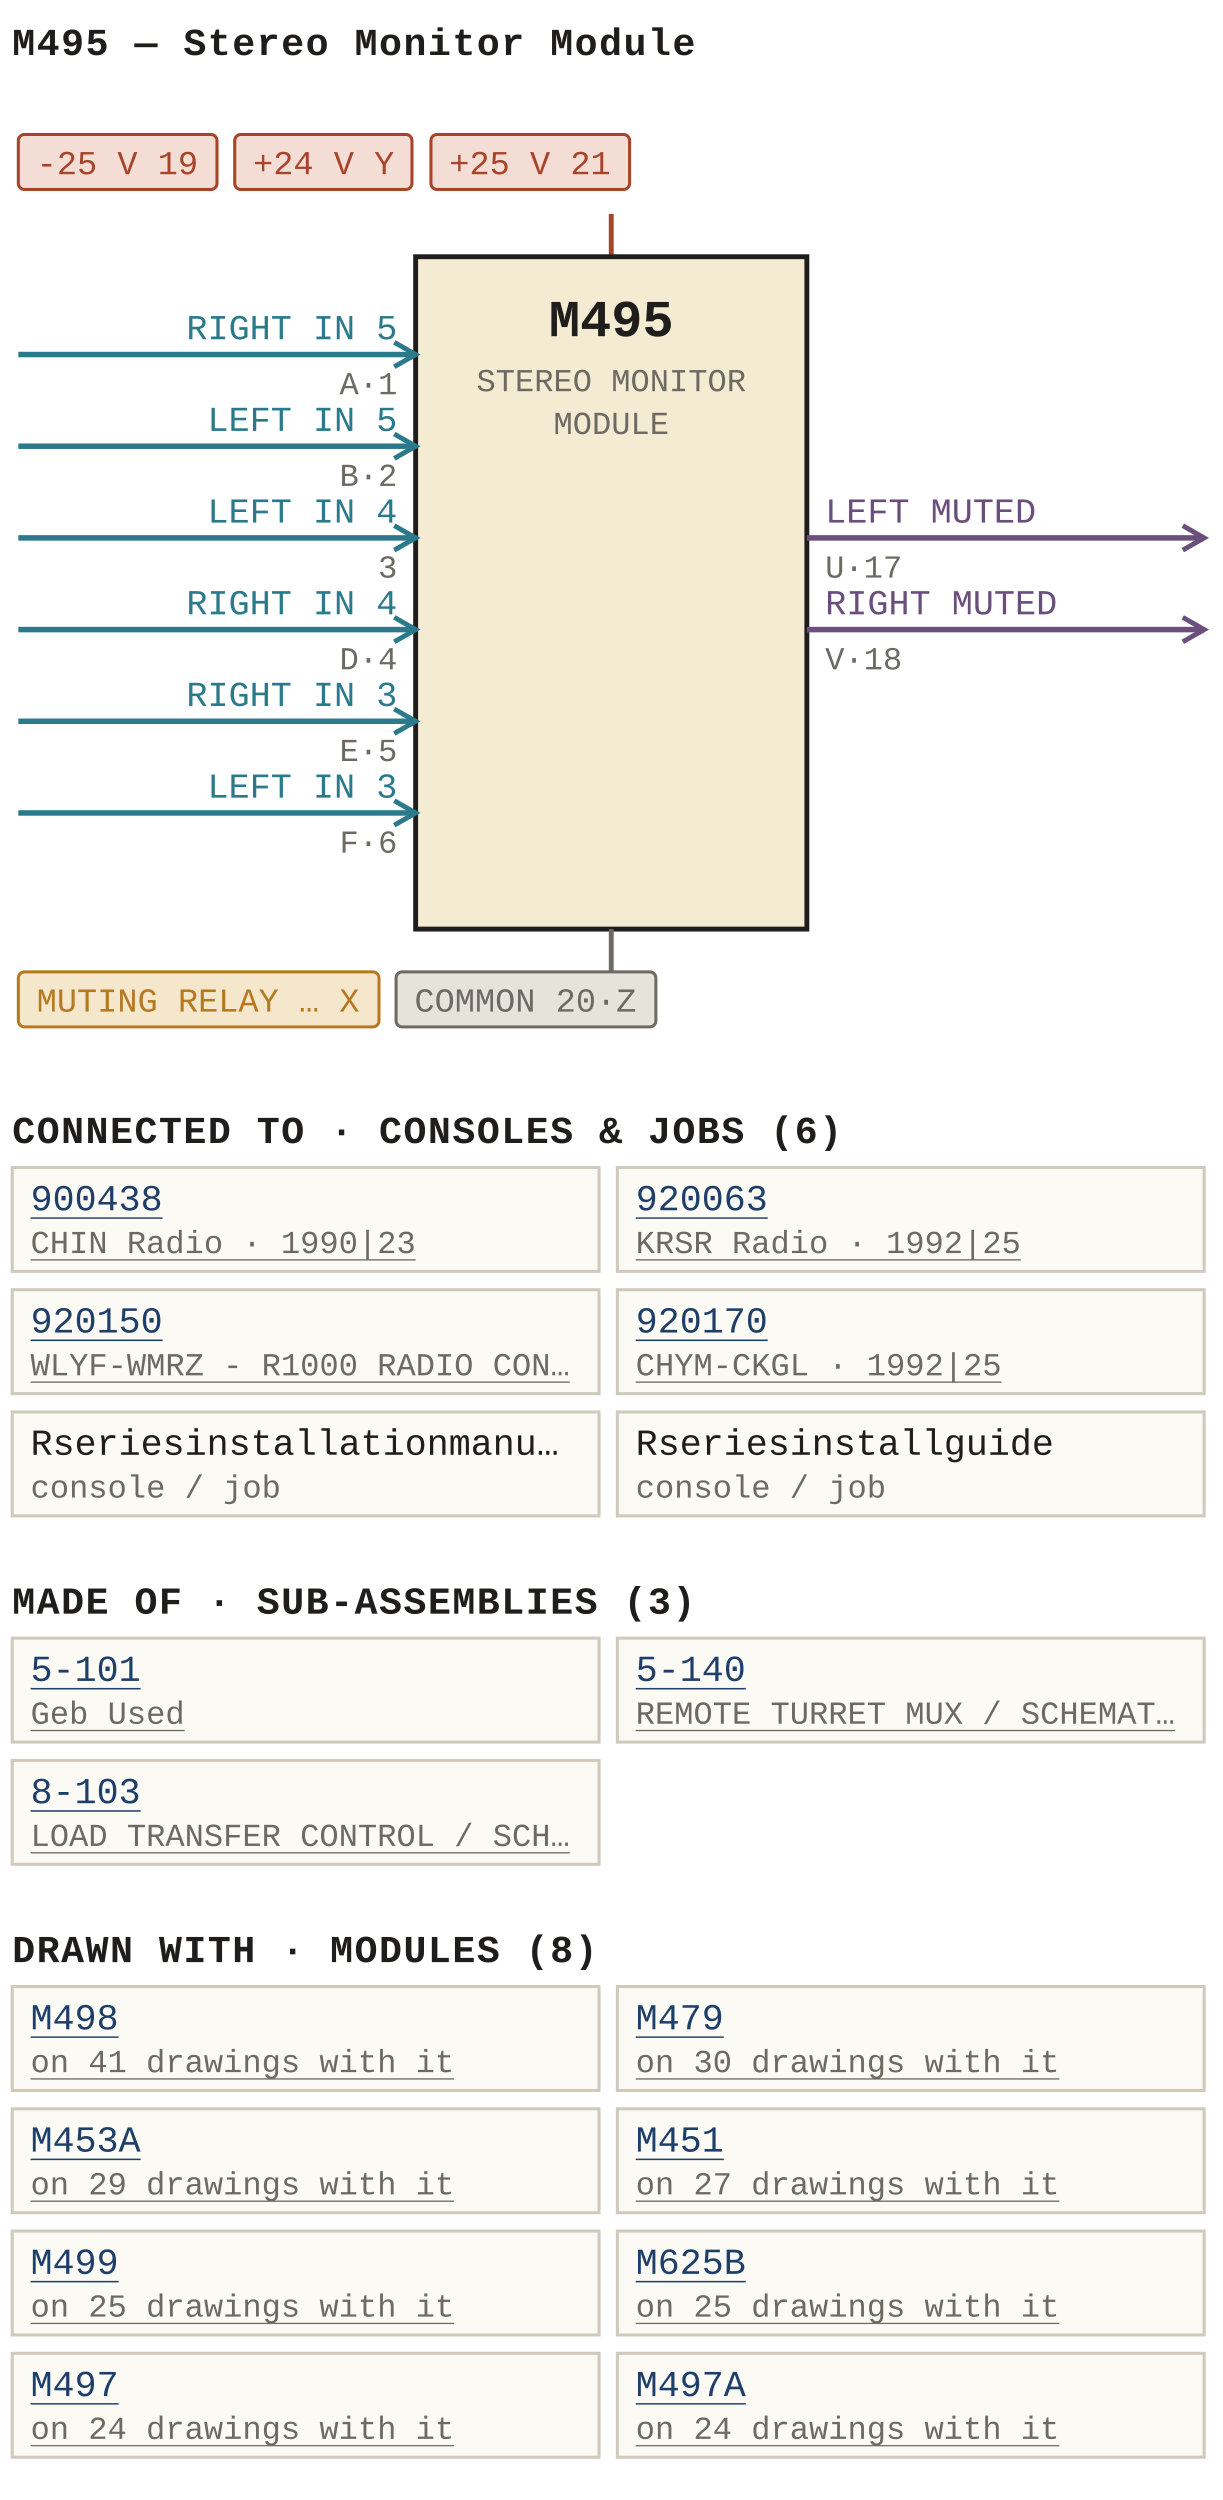
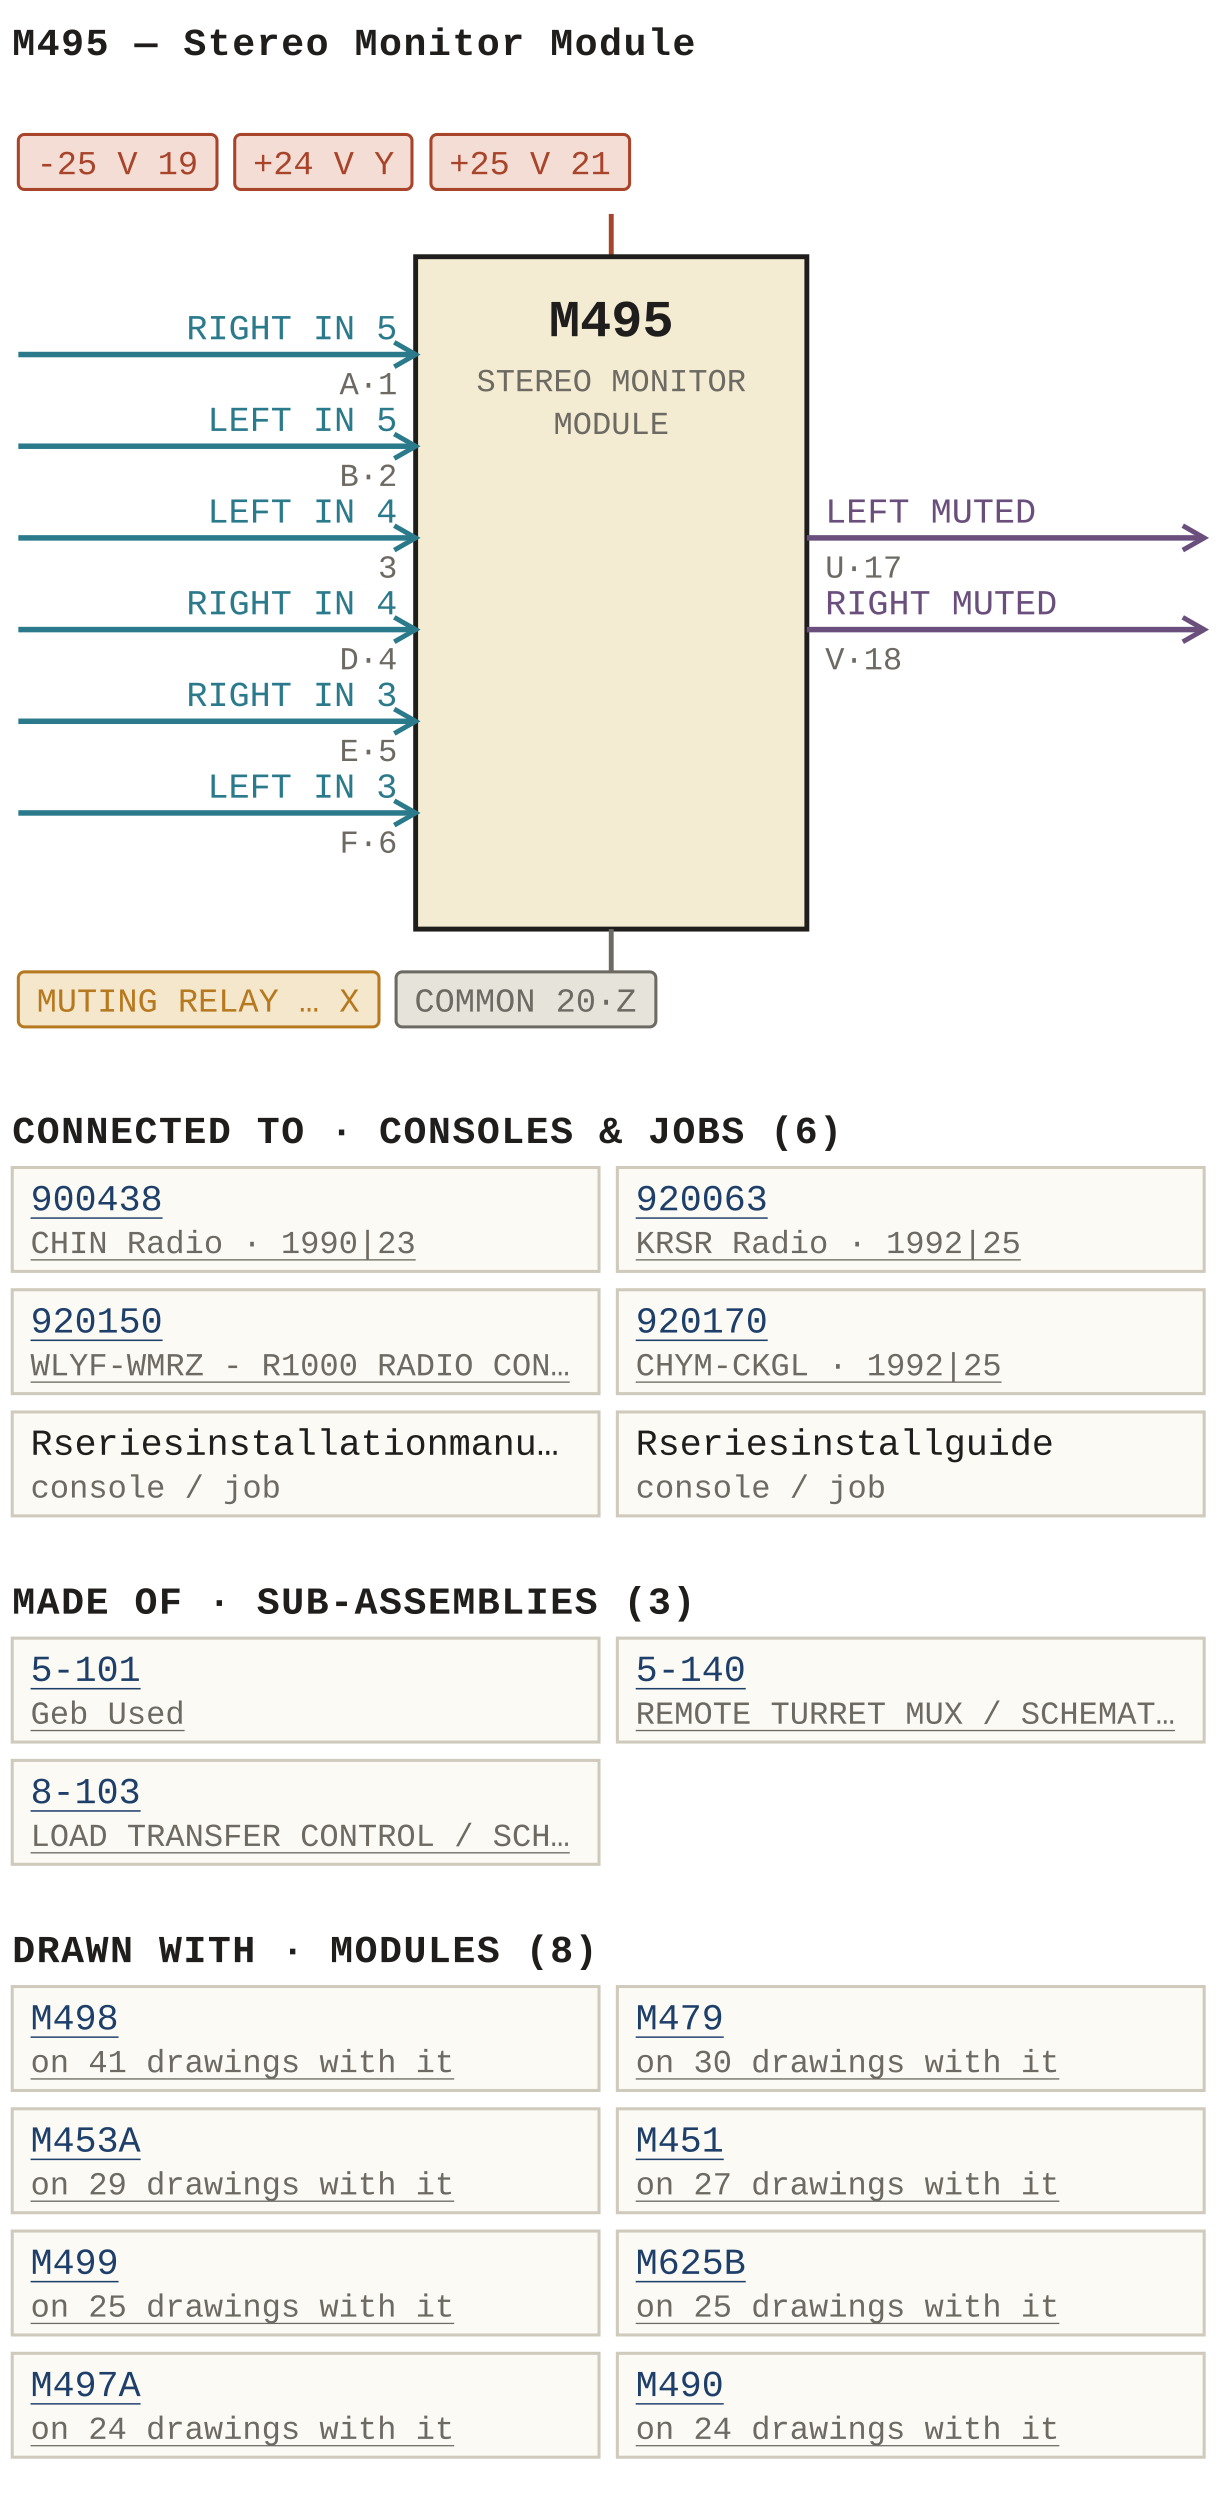
<svg xmlns="http://www.w3.org/2000/svg" class="wp" viewBox="0 0 400 818" width="400" height="818" role="img" aria-label="M495 connections" style="width:100%;max-width:500px;height:auto;background:#fbfaf4">
  <style>.wp text{font-family:"Courier Prime","Courier New",Courier,monospace;fill:#1f1e1c;font-size:12px} .wp .f{fill:#6d6a63;font-size:10.5px} .wp .h{font-size:12.5px;font-weight:700;letter-spacing:.04em} .wp .b{font-size:17px;font-weight:700} .wp a text{fill:#1f3f6b;text-decoration:underline} .wp a:hover rect{fill:#efe9d2}</style>
  <text x="4" y="18" class="h">M495 — Stereo Monitor Module</text>
  <rect x="6" y="44" width="65" height="18" rx="2" fill="#f3ddd5" stroke="#a8442a" />
  <text x="12" y="57" style="font-size:11px;fill:#a8442a">-25 V 19</text>
  <rect x="76.8" y="44" width="58" height="18" rx="2" fill="#f3ddd5" stroke="#a8442a" />
  <text x="82.8" y="57" style="font-size:11px;fill:#a8442a">+24 V Y</text>
  <rect x="141.0" y="44" width="65" height="18" rx="2" fill="#f3ddd5" stroke="#a8442a" />
  <text x="147.0" y="57" style="font-size:11px;fill:#a8442a">+25 V 21</text>
  <line x1="200.0" y1="70" x2="200.0" y2="84" stroke="#a8442a" stroke-width="1.6" />
  <rect x="136" y="84" width="128" height="220" fill="#f4ecd2" stroke="#1f1e1c" stroke-width="1.6" />
  <text x="200.0" y="110" class="b" text-anchor="middle">M495</text>
  <text x="200.0" y="128" class="f" text-anchor="middle">STEREO MONITOR</text>
  <text x="200.0" y="142" class="f" text-anchor="middle">MODULE</text>
  <line x1="6" y1="116" x2="136" y2="116" stroke="#2b7a8c" stroke-width="1.8" />
  <path d="M129,112 L136,116 L129,120" fill="none" stroke="#2b7a8c" stroke-width="1.6" />
  <text x="130" y="111" text-anchor="end" style="font-size:11.5px;fill:#2b7a8c">RIGHT IN 5</text>
  <text x="130" y="129" text-anchor="end" class="f">A·1</text>
  <line x1="6" y1="146" x2="136" y2="146" stroke="#2b7a8c" stroke-width="1.8" />
  <path d="M129,142 L136,146 L129,150" fill="none" stroke="#2b7a8c" stroke-width="1.6" />
  <text x="130" y="141" text-anchor="end" style="font-size:11.5px;fill:#2b7a8c">LEFT IN 5</text>
  <text x="130" y="159" text-anchor="end" class="f">B·2</text>
  <line x1="6" y1="176" x2="136" y2="176" stroke="#2b7a8c" stroke-width="1.8" />
  <path d="M129,172 L136,176 L129,180" fill="none" stroke="#2b7a8c" stroke-width="1.6" />
  <text x="130" y="171" text-anchor="end" style="font-size:11.5px;fill:#2b7a8c">LEFT IN 4</text>
  <text x="130" y="189" text-anchor="end" class="f">3</text>
  <line x1="6" y1="206" x2="136" y2="206" stroke="#2b7a8c" stroke-width="1.8" />
  <path d="M129,202 L136,206 L129,210" fill="none" stroke="#2b7a8c" stroke-width="1.6" />
  <text x="130" y="201" text-anchor="end" style="font-size:11.5px;fill:#2b7a8c">RIGHT IN 4</text>
  <text x="130" y="219" text-anchor="end" class="f">D·4</text>
  <line x1="6" y1="236" x2="136" y2="236" stroke="#2b7a8c" stroke-width="1.8" />
  <path d="M129,232 L136,236 L129,240" fill="none" stroke="#2b7a8c" stroke-width="1.6" />
  <text x="130" y="231" text-anchor="end" style="font-size:11.5px;fill:#2b7a8c">RIGHT IN 3</text>
  <text x="130" y="249" text-anchor="end" class="f">E·5</text>
  <line x1="6" y1="266" x2="136" y2="266" stroke="#2b7a8c" stroke-width="1.8" />
  <path d="M129,262 L136,266 L129,270" fill="none" stroke="#2b7a8c" stroke-width="1.6" />
  <text x="130" y="261" text-anchor="end" style="font-size:11.5px;fill:#2b7a8c">LEFT IN 3</text>
  <text x="130" y="279" text-anchor="end" class="f">F·6</text>
  <line x1="264" y1="176" x2="394" y2="176" stroke="#6a4f7d" stroke-width="1.8" />
  <path d="M387,172 L394,176 L387,180" fill="none" stroke="#6a4f7d" stroke-width="1.6" />
  <text x="270" y="171" text-anchor="start" style="font-size:11.5px;fill:#6a4f7d">LEFT MUTED</text>
  <text x="270" y="189" text-anchor="start" class="f">U·17</text>
  <line x1="264" y1="206" x2="394" y2="206" stroke="#6a4f7d" stroke-width="1.8" />
  <path d="M387,202 L394,206 L387,210" fill="none" stroke="#6a4f7d" stroke-width="1.6" />
  <text x="270" y="201" text-anchor="start" style="font-size:11.5px;fill:#6a4f7d">RIGHT MUTED</text>
  <text x="270" y="219" text-anchor="start" class="f">V·18</text>
  <line x1="200.0" y1="304" x2="200.0" y2="318" stroke="#6d6a63" stroke-width="1.6" />
  <rect x="6" y="318" width="118" height="18" rx="2" fill="#f4e7cc" stroke="#b7791f" />
  <text x="12" y="331" style="font-size:11px;fill:#b7791f">MUTING RELAY … X</text>
  <rect x="129.6" y="318" width="85" height="18" rx="2" fill="#e6e3da" stroke="#6d6a63" />
  <text x="135.6" y="331" style="font-size:11px;fill:#6d6a63">COMMON 20·Z</text>
  <text x="4" y="374" class="h">CONNECTED TO · CONSOLES &amp; JOBS (6)</text>
  <a href="../../PAGES/Job-900438.html">
    <rect x="4" y="382" width="192" height="34" fill="#fbfaf4" stroke="#cfcabc" />
    <text x="10" y="396">900438</text>
    <text x="10" y="410" class="f">CHIN Radio · 1990|23</text>
  </a>
  <a href="../../PAGES/Job-920063.html">
    <rect x="202" y="382" width="192" height="34" fill="#fbfaf4" stroke="#cfcabc" />
    <text x="208" y="396">920063</text>
    <text x="208" y="410" class="f">KRSR Radio · 1992|25</text>
  </a>
  <a href="../../PAGES/Job-920150.html">
    <rect x="4" y="422" width="192" height="34" fill="#fbfaf4" stroke="#cfcabc" />
    <text x="10" y="436">920150</text>
    <text x="10" y="450" class="f">WLYF-WMRZ - R1000 RADIO CON…</text>
  </a>
  <a href="../../PAGES/Job-920170.html">
    <rect x="202" y="422" width="192" height="34" fill="#fbfaf4" stroke="#cfcabc" />
    <text x="208" y="436">920170</text>
    <text x="208" y="450" class="f">CHYM-CKGL · 1992|25</text>
  </a>
  <rect x="4" y="462" width="192" height="34" fill="#fbfaf4" stroke="#cfcabc" />
  <text x="10" y="476">Rseriesinstallationmanu…</text>
  <text x="10" y="490" class="f">console / job</text>
  <rect x="202" y="462" width="192" height="34" fill="#fbfaf4" stroke="#cfcabc" />
  <text x="208" y="476">Rseriesinstallguide</text>
  <text x="208" y="490" class="f">console / job</text>
  <text x="4" y="528" class="h">MADE OF · SUB-ASSEMBLIES (3)</text>
  <a href="../../PAGES/Register-Sub-assemblies-n-nnn.html#5-101">
    <rect x="4" y="536" width="192" height="34" fill="#fbfaf4" stroke="#cfcabc" />
    <text x="10" y="550">5-101</text>
    <text x="10" y="564" class="f">Geb Used</text>
  </a>
  <a href="../../PAGES/Register-Sub-assemblies-n-nnn.html#5-140">
    <rect x="202" y="536" width="192" height="34" fill="#fbfaf4" stroke="#cfcabc" />
    <text x="208" y="550">5-140</text>
    <text x="208" y="564" class="f">REMOTE TURRET MUX / SCHEMAT…</text>
  </a>
  <a href="../../PAGES/Register-Sub-assemblies-n-nnn.html#8-103">
    <rect x="4" y="576" width="192" height="34" fill="#fbfaf4" stroke="#cfcabc" />
    <text x="10" y="590">8-103</text>
    <text x="10" y="604" class="f">LOAD TRANSFER CONTROL / SCH…</text>
  </a>
  <text x="4" y="642" class="h">DRAWN WITH · MODULES (8)</text>
  <a href="../../PAGES/M498.html">
    <rect x="4" y="650" width="192" height="34" fill="#fbfaf4" stroke="#cfcabc" />
    <text x="10" y="664">M498</text>
    <text x="10" y="678" class="f">on 41 drawings with it</text>
  </a>
  <a href="../../PAGES/M479.html">
    <rect x="202" y="650" width="192" height="34" fill="#fbfaf4" stroke="#cfcabc" />
    <text x="208" y="664">M479</text>
    <text x="208" y="678" class="f">on 30 drawings with it</text>
  </a>
  <a href="../../PAGES/M453A.html">
    <rect x="4" y="690" width="192" height="34" fill="#fbfaf4" stroke="#cfcabc" />
    <text x="10" y="704">M453A</text>
    <text x="10" y="718" class="f">on 29 drawings with it</text>
  </a>
  <a href="../../PAGES/M451.html">
    <rect x="202" y="690" width="192" height="34" fill="#fbfaf4" stroke="#cfcabc" />
    <text x="208" y="704">M451</text>
    <text x="208" y="718" class="f">on 27 drawings with it</text>
  </a>
  <a href="../../PAGES/M499.html">
    <rect x="4" y="730" width="192" height="34" fill="#fbfaf4" stroke="#cfcabc" />
    <text x="10" y="744">M499</text>
    <text x="10" y="758" class="f">on 25 drawings with it</text>
  </a>
  <a href="../../PAGES/M625B.html">
    <rect x="202" y="730" width="192" height="34" fill="#fbfaf4" stroke="#cfcabc" />
    <text x="208" y="744">M625B</text>
    <text x="208" y="758" class="f">on 25 drawings with it</text>
  </a>
-   <a href="../../PAGES/M497.html">
+   <a href="../../PAGES/M497A.html">
    <rect x="4" y="770" width="192" height="34" fill="#fbfaf4" stroke="#cfcabc" />
-     <text x="10" y="784">M497</text>
+     <text x="10" y="784">M497A</text>
    <text x="10" y="798" class="f">on 24 drawings with it</text>
  </a>
-   <a href="../../PAGES/M497A.html">
+   <a href="../../PAGES/M490.html">
    <rect x="202" y="770" width="192" height="34" fill="#fbfaf4" stroke="#cfcabc" />
-     <text x="208" y="784">M497A</text>
+     <text x="208" y="784">M490</text>
    <text x="208" y="798" class="f">on 24 drawings with it</text>
  </a>
</svg>
